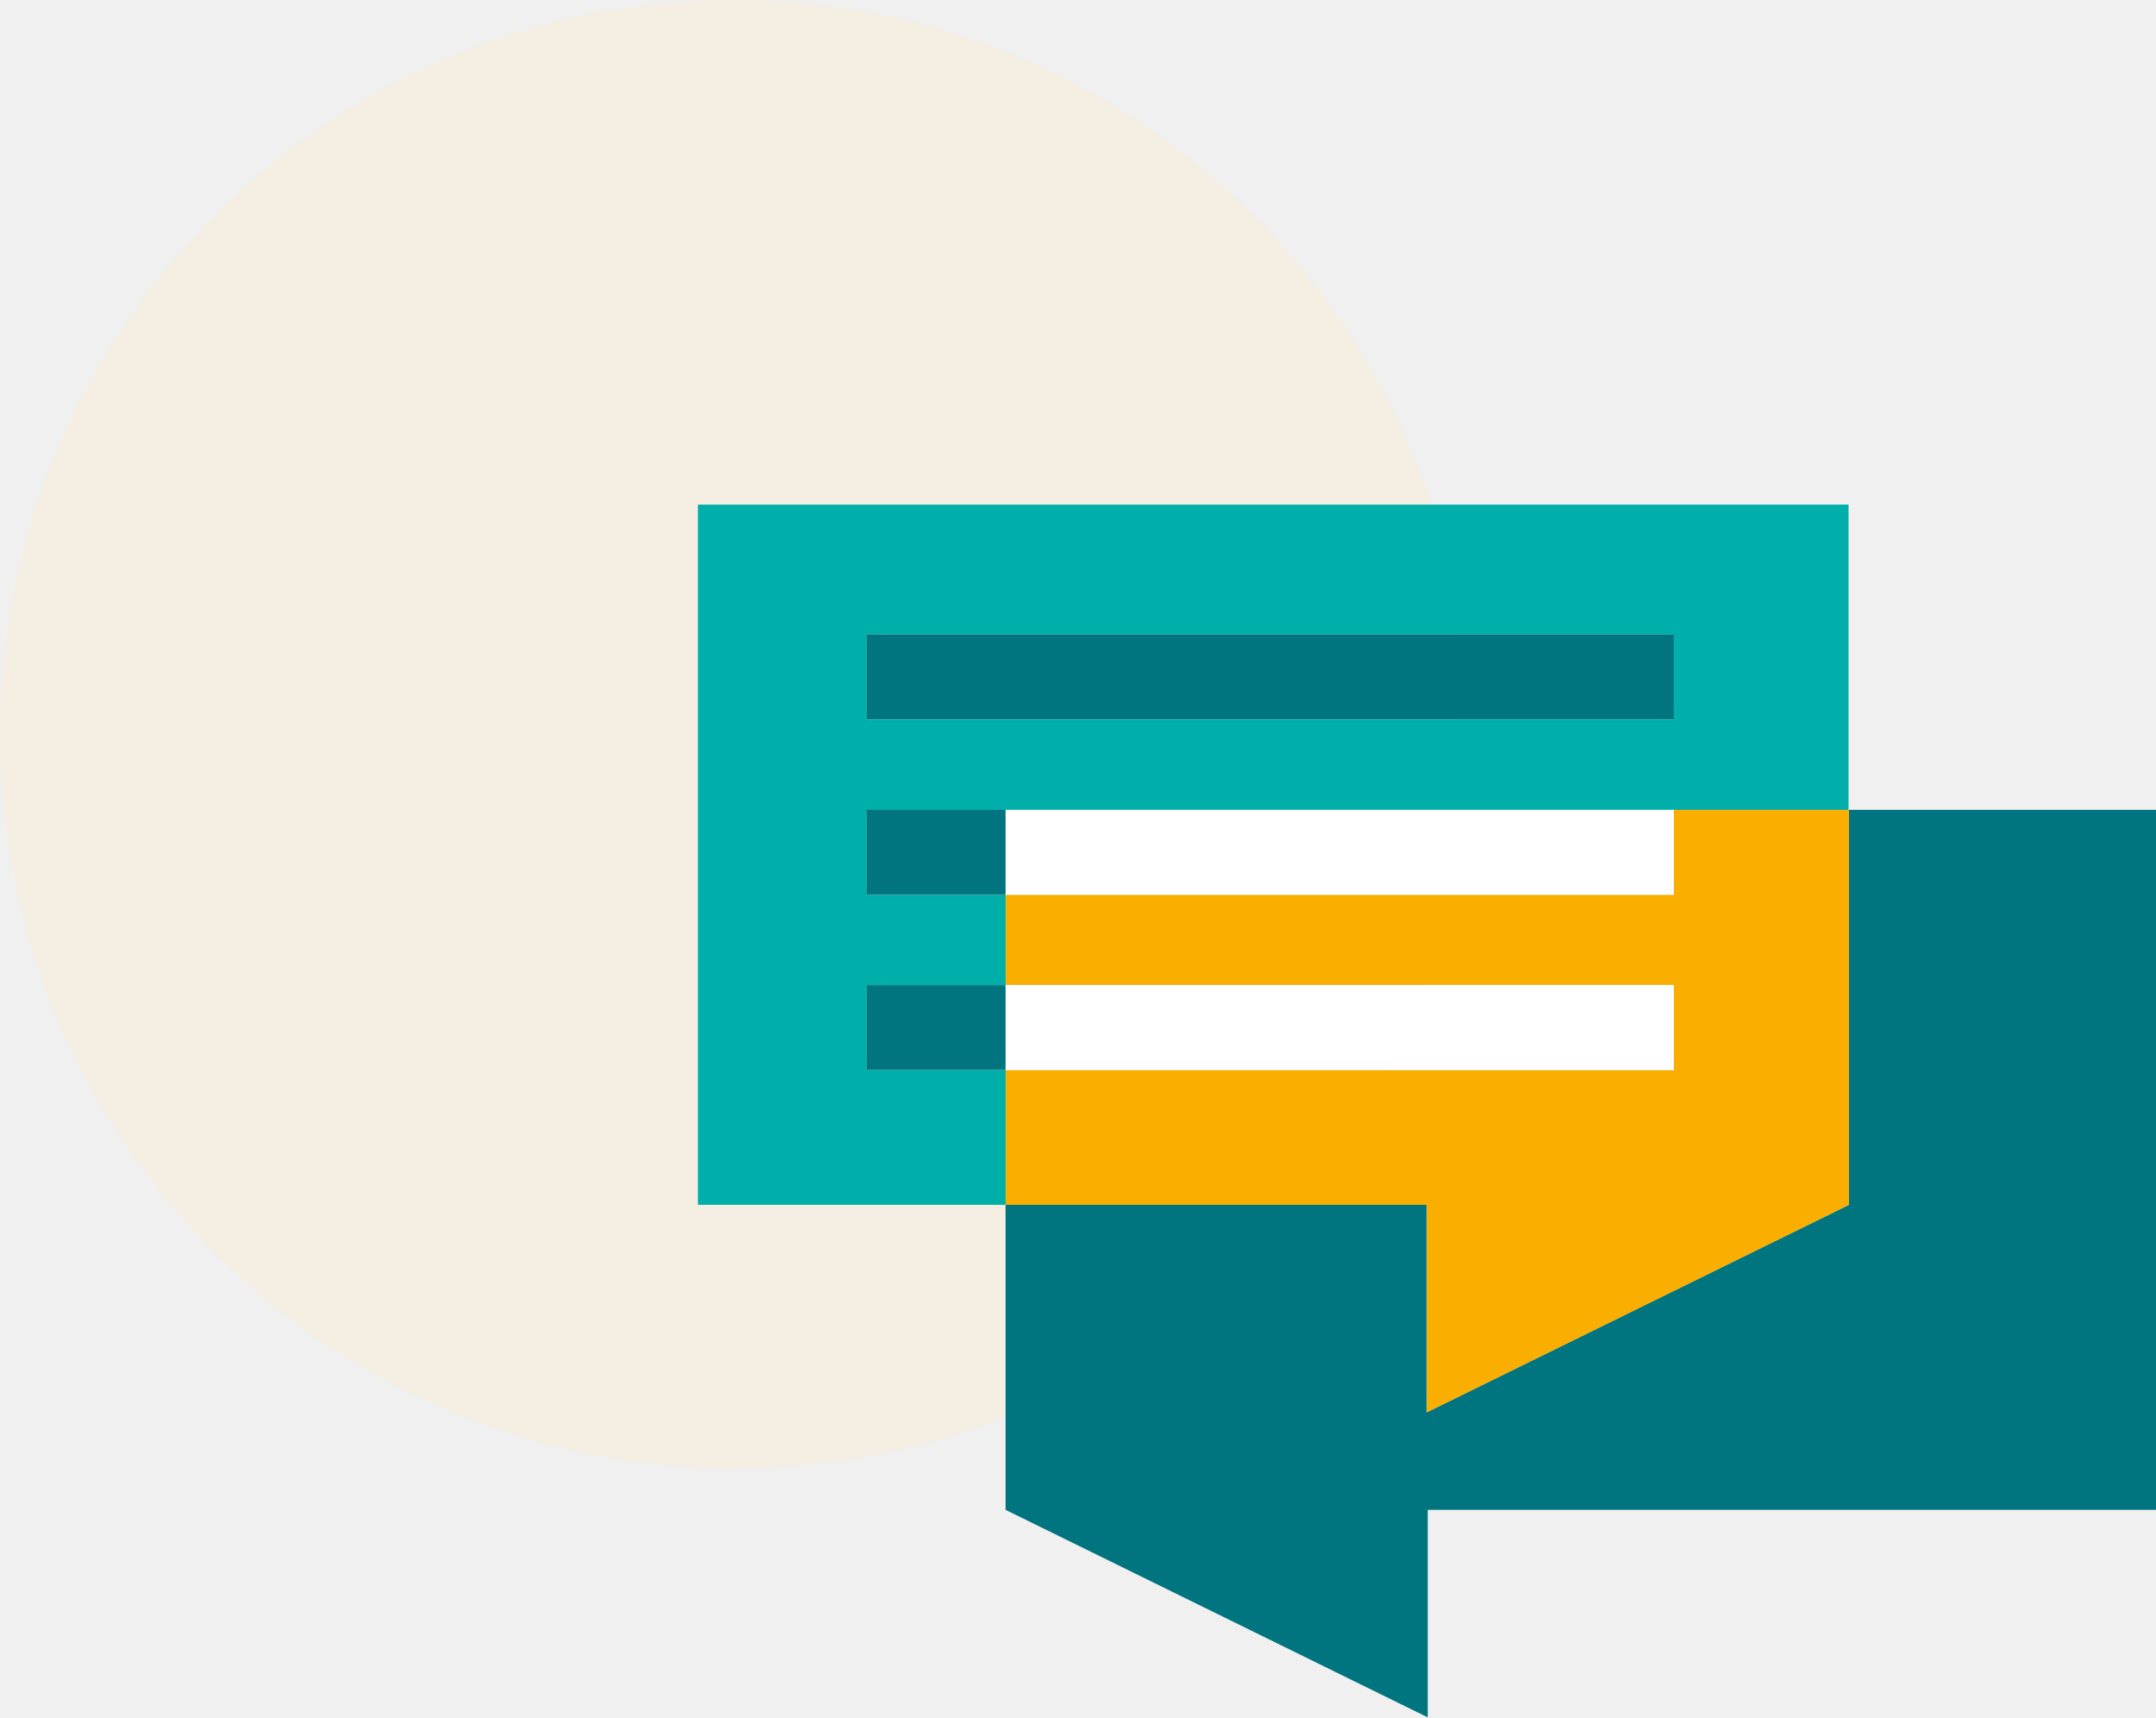
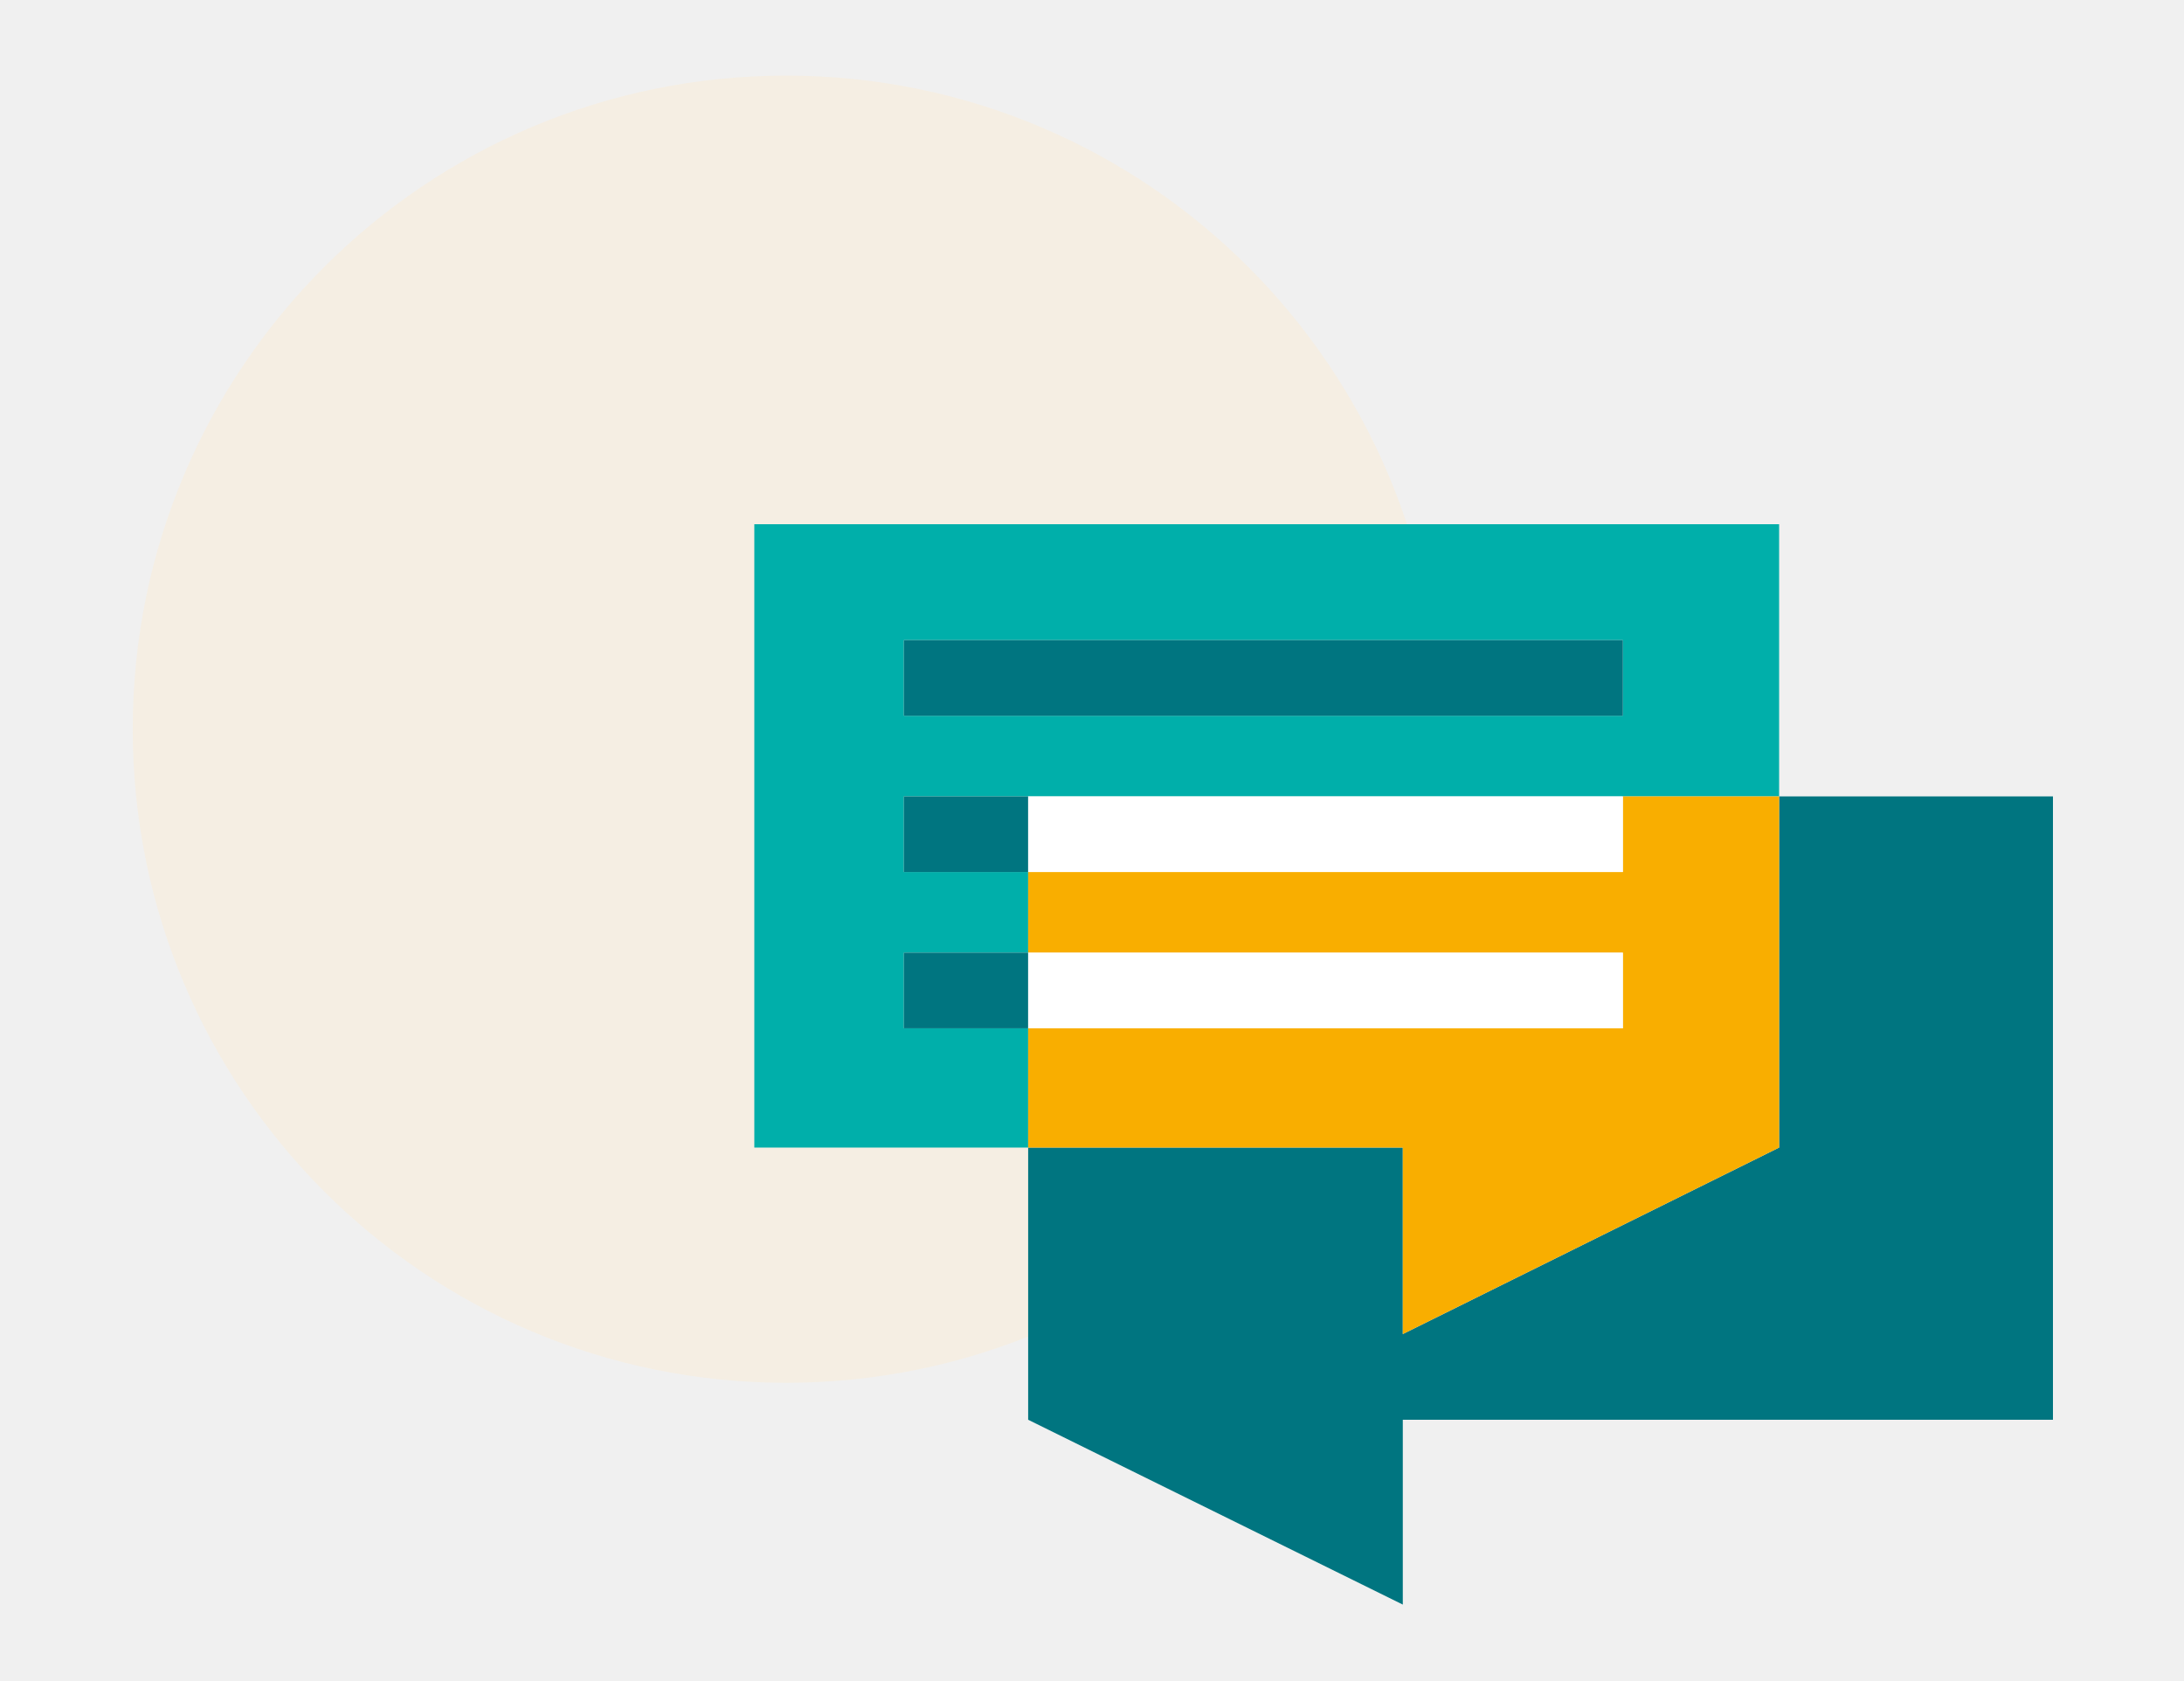
- <svg xmlns="http://www.w3.org/2000/svg" viewBox="0 0 114.3 91.04">
-   <circle cx="38.92" cy="38.92" r="38.92" style="fill:#f5eee3" />
-   <polygon points="98.06 42.93 98.02 42.93 98.02 48.43 98.02 63.87 75.64 74.87 75.64 63.87 53.31 63.87 53.31 80.04 75.69 91.04 75.69 80.04 114.31 80.04 114.31 42.93 98.06 42.93" style="fill:#007580" />
-   <path d="M53.31,56.72H45.94v-4.5h7.37V47.43H45.94v-4.5H98V26.75H37V63.87H53.31V56.72ZM45.94,33.63h42.8v4.51H45.94Z" style="fill:#00afaa" />
-   <polygon points="75.64 74.87 98.02 63.87 98.02 48.43 98.02 42.93 88.74 42.93 88.74 47.43 53.31 47.43 53.31 52.22 88.74 52.22 88.74 56.73 53.31 56.73 53.31 58.36 53.31 63.87 75.64 63.87 75.64 74.87" style="fill:#f9ae00" />
-   <rect x="45.94" y="33.63" width="42.8" height="4.5" style="fill:#007580" />
-   <rect x="45.94" y="42.93" width="7.37" height="4.5" style="fill:#007580" />
-   <rect x="53.31" y="42.93" width="35.42" height="4.5" style="fill:#fff" />
-   <rect x="45.94" y="52.22" width="7.37" height="4.5" style="fill:#007580" />
-   <rect x="53.31" y="52.22" width="35.42" height="4.5" style="fill:#fff" />
+ <svg xmlns="http://www.w3.org/2000/svg" version="1.1" id="Layer_1" x="0px" y="0px" viewBox="0 0 130 100" style="enable-background:new 0 0 130 100;" xml:space="preserve">
+   <style type="text/css">
+ 	.st0{fill:#F5EEE3;}
+ 	.st1{fill:#007580;}
+ 	.st2{fill:#00AFAA;}
+ 	.st3{fill:#F9AE00;}
+ 	.st4{fill:#FFFFFF;}
+ </style>
+   <circle class="st0" cx="46.8" cy="43.4" r="38.9" />
+   <polygon class="st1" points="105.9,47.4 105.9,47.4 105.9,52.9 105.9,68.3 83.5,79.4 83.5,68.3 61.2,68.3 61.2,84.5 83.5,95.5   83.5,84.5 122.2,84.5 122.2,47.4 " />
+   <path class="st2" d="M61.2,61.2h-7.4v-4.5h7.4v-4.8h-7.4v-4.5h52.1V31.2h-61v37.1h16.3C61.2,68.3,61.2,61.2,61.2,61.2z M53.8,38.1  h42.8v4.5H53.8V38.1z" />
+   <polygon class="st3" points="83.5,79.4 105.9,68.3 105.9,52.9 105.9,47.4 96.6,47.4 96.6,51.9 61.2,51.9 61.2,56.7 96.6,56.7   96.6,61.2 61.2,61.2 61.2,62.8 61.2,68.3 83.5,68.3 " />
+   <rect x="53.8" y="38.1" class="st1" width="42.8" height="4.5" />
+   <rect x="53.8" y="47.4" class="st1" width="7.4" height="4.5" />
+   <rect x="61.2" y="47.4" class="st4" width="35.4" height="4.5" />
+   <rect x="53.8" y="56.7" class="st1" width="7.4" height="4.5" />
+   <rect x="61.2" y="56.7" class="st4" width="35.4" height="4.5" />
</svg>
